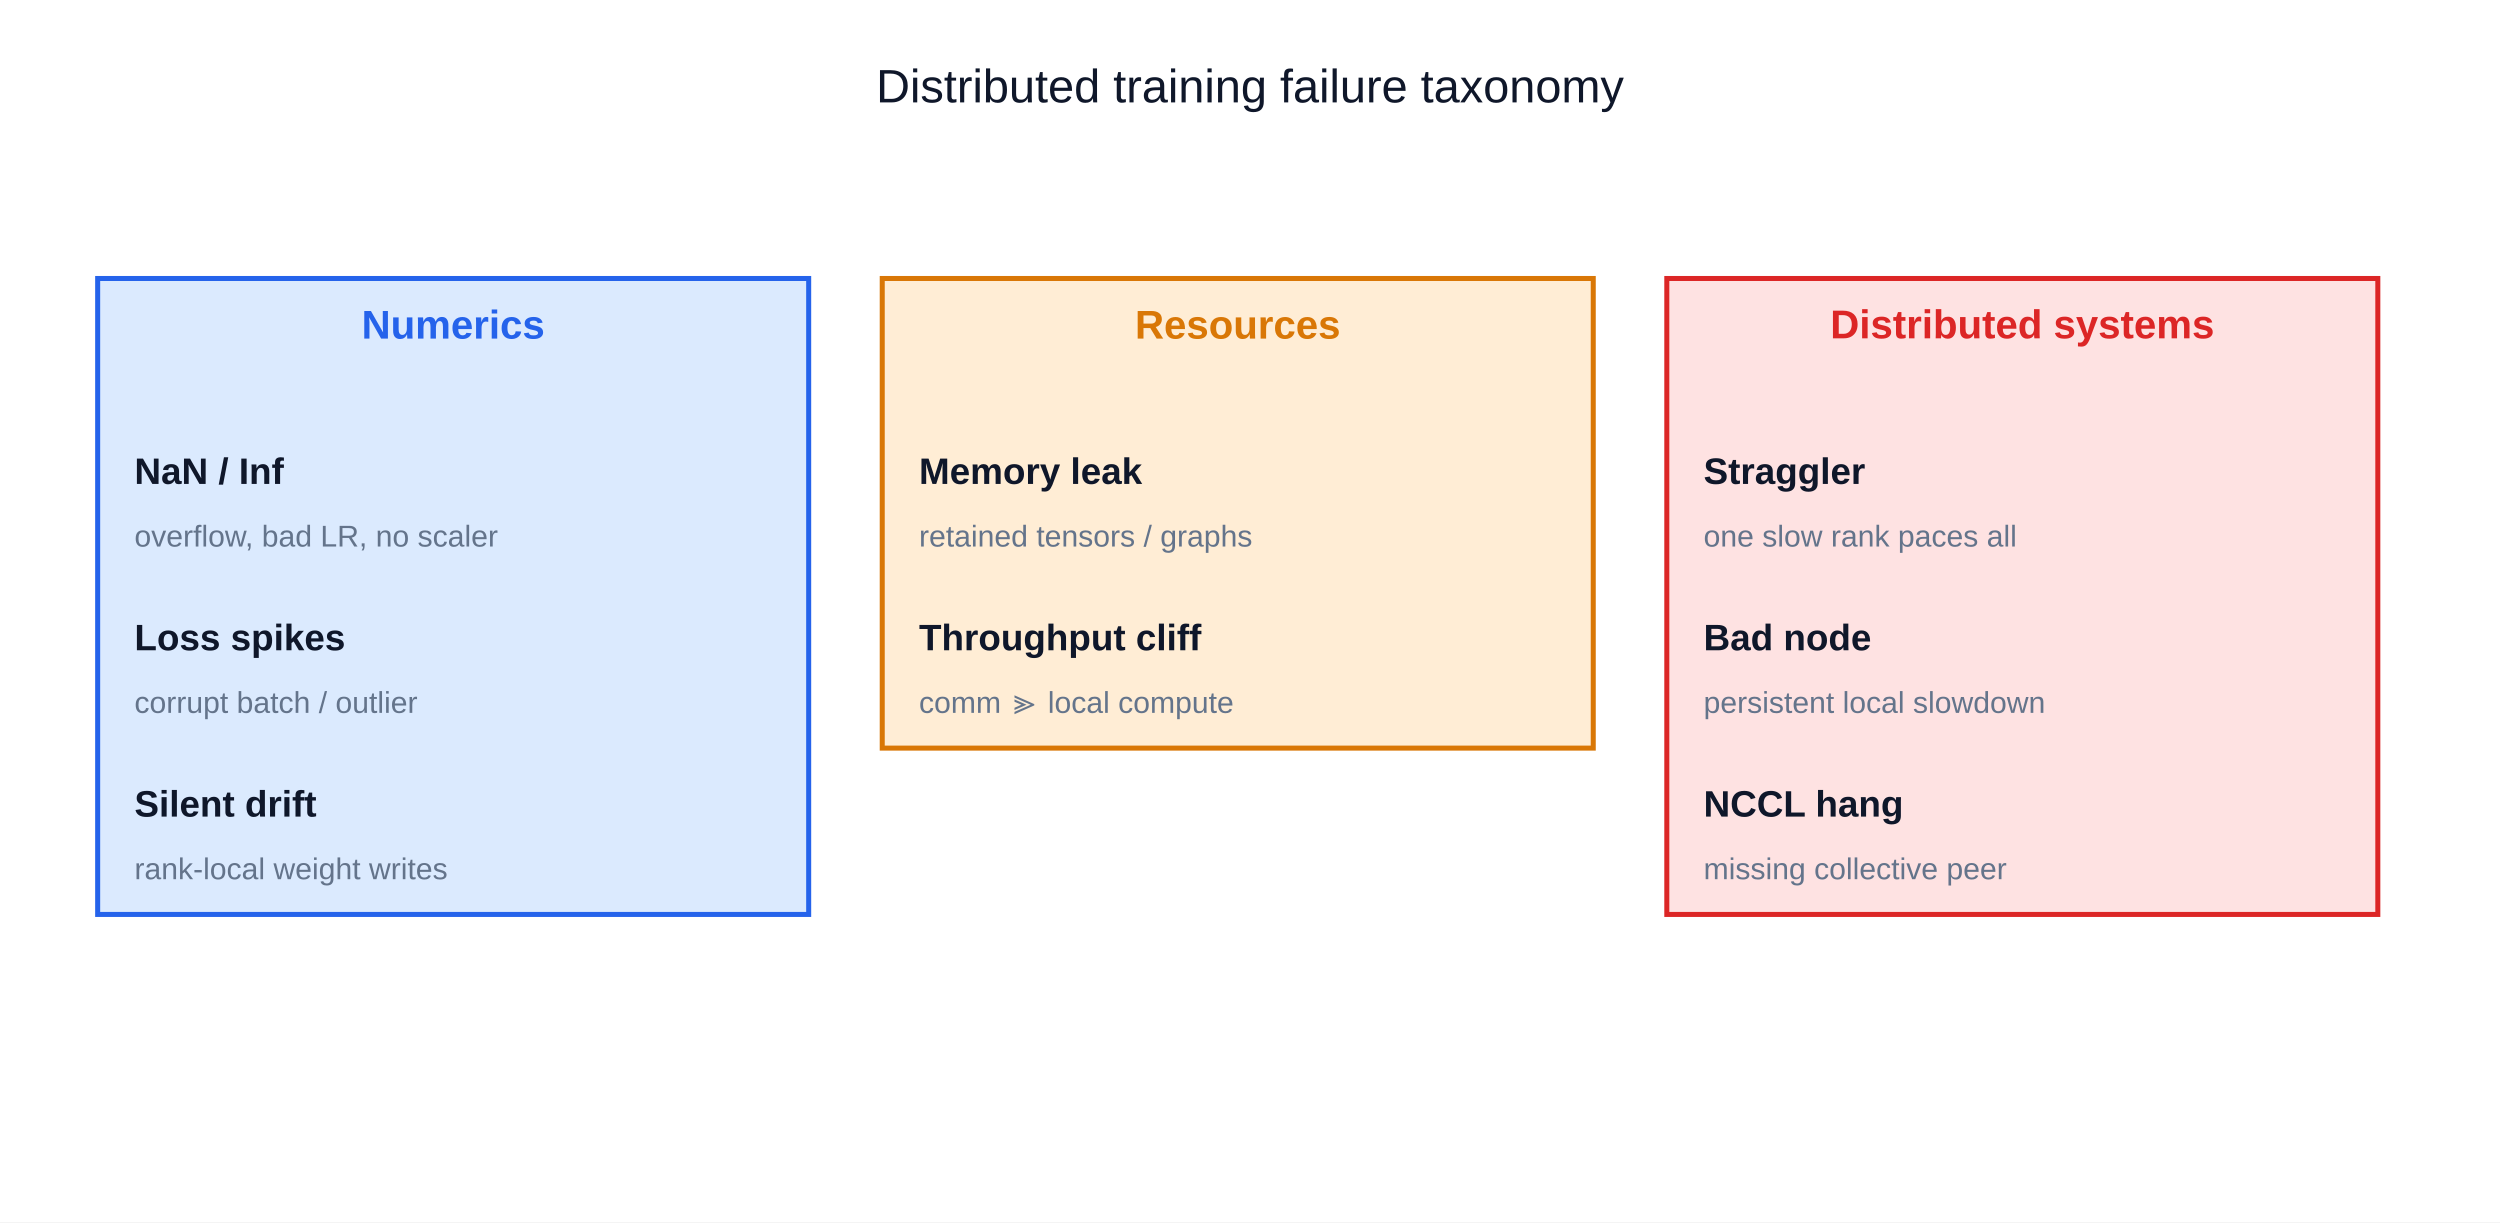
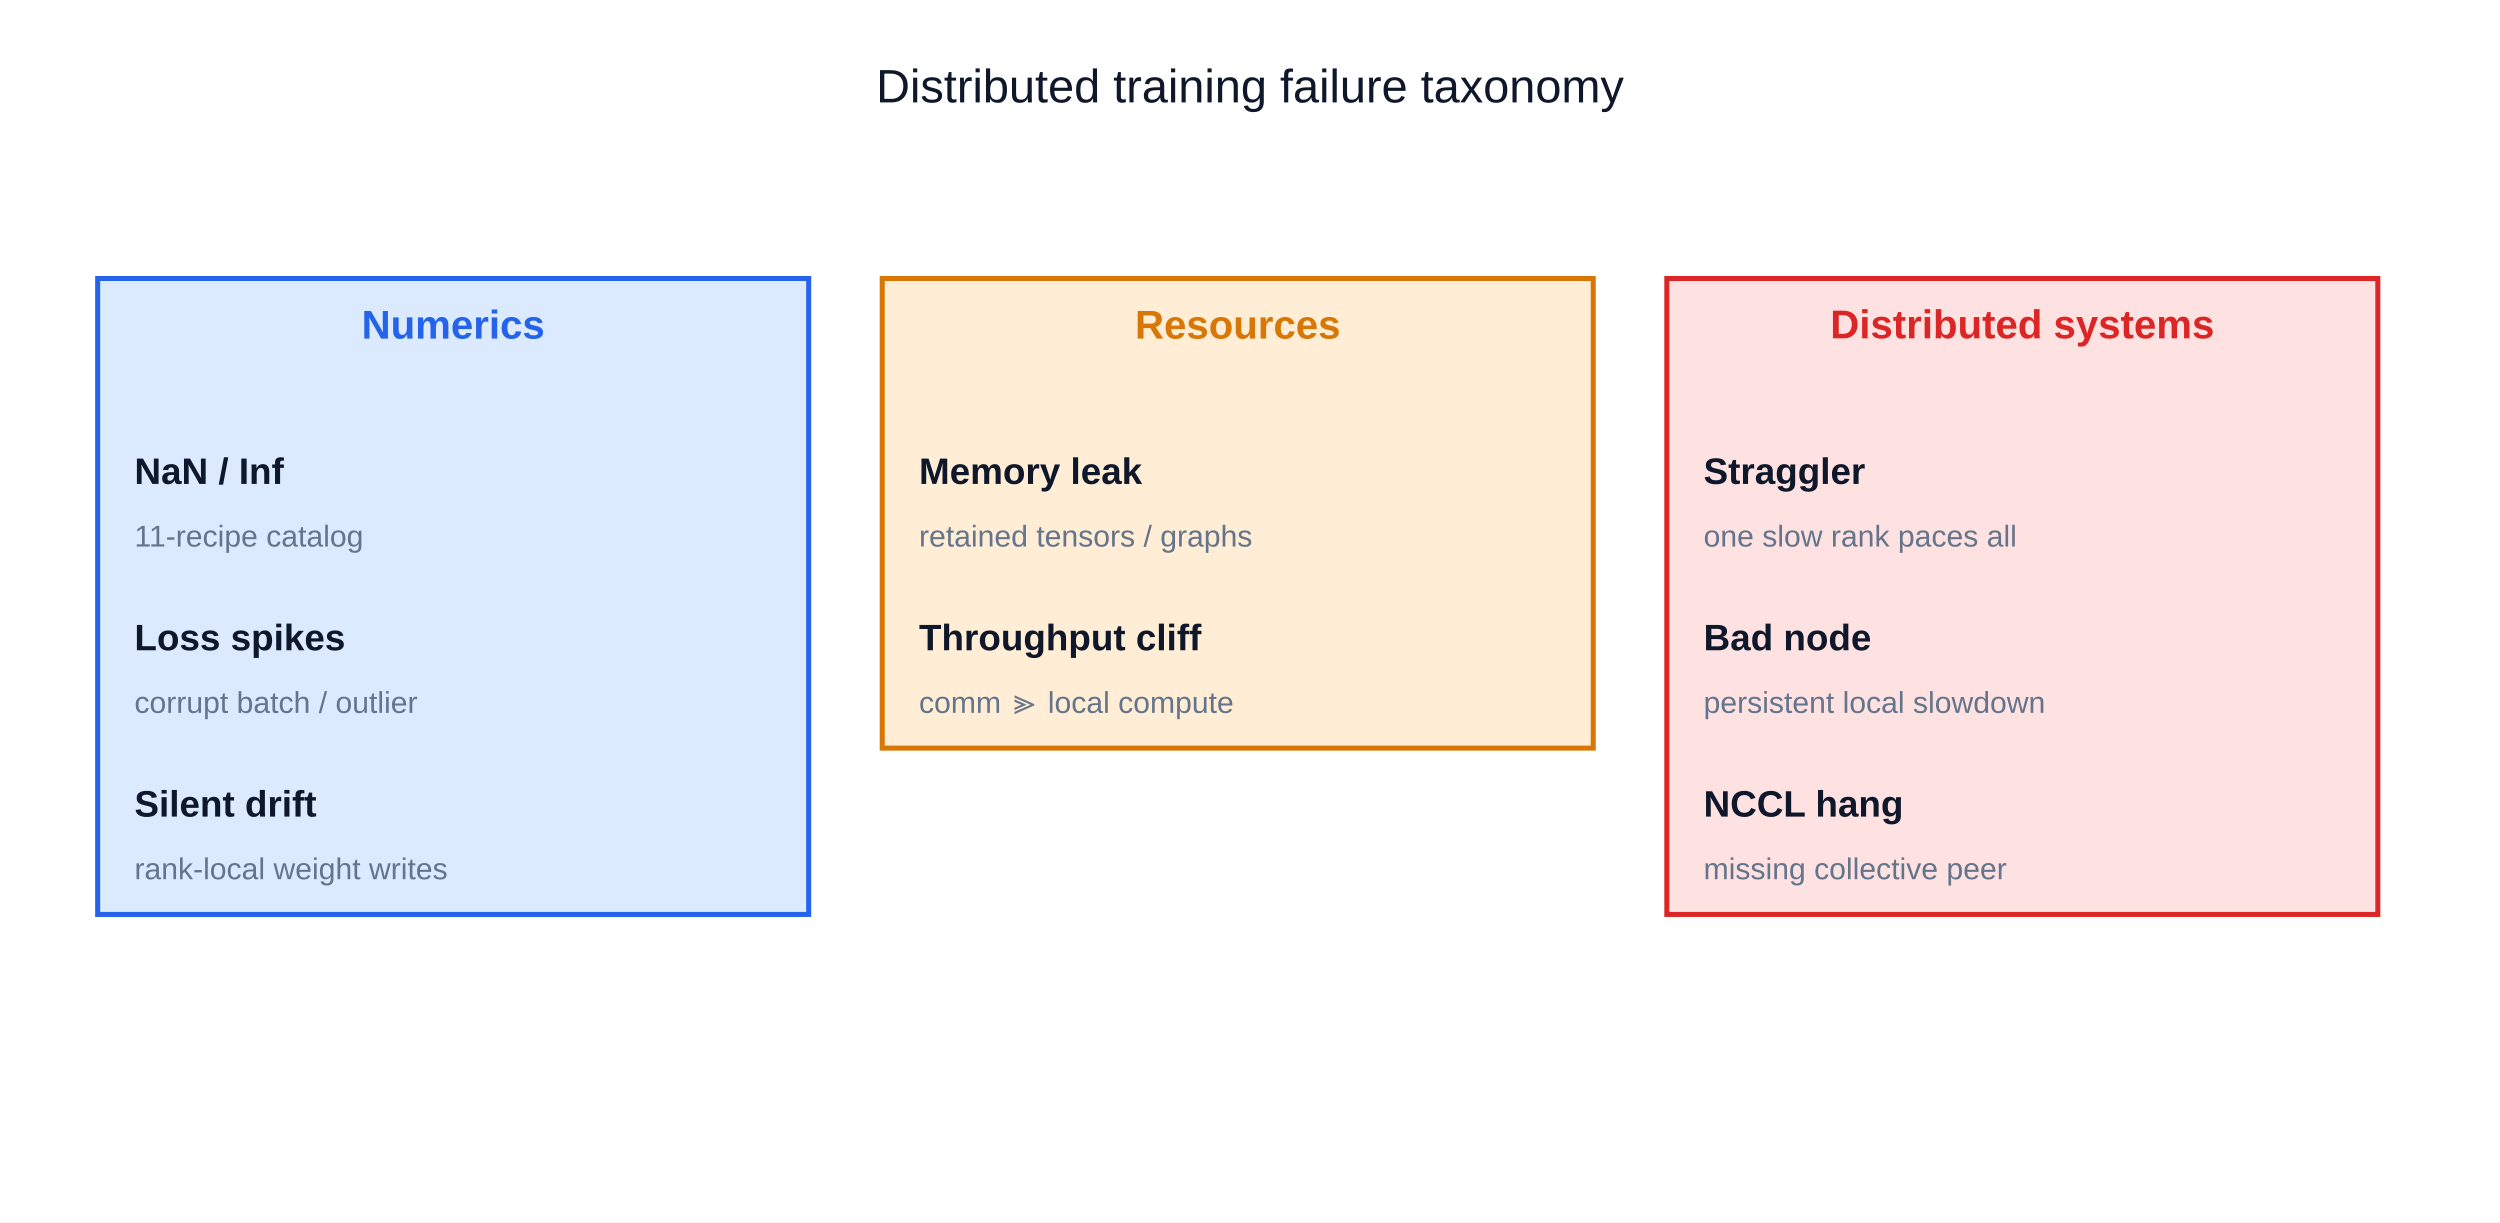
<svg xmlns="http://www.w3.org/2000/svg" width="746.64pt" height="365.04pt" viewBox="0 0 746.64 365.04" version="1.1">
  <defs>
    <style type="text/css">*{stroke-linejoin: round; stroke-linecap: butt}</style>
  </defs>
  <g id="figure_1">
    <g id="patch_1">
      <path d="M 0 365.04  L 746.64 365.04  L 746.64 0  L 0 0  z " style="fill: #ffffff" />
    </g>
    <g id="axes_1">
      <g id="patch_2">
-         <path d="M 29.167 273.102  L 241.517 273.102  L 241.517 83.172  L 29.167 83.172  z " clip-path="url(#pfc699eff68)" style="fill: #dbeafe; stroke: #2563eb; stroke-width: 1.5; stroke-linejoin: miter" />
+         <path d="M 29.167 273.102  L 241.517 273.102  L 241.517 83.172  L 29.167 83.172  z " clip-path="url(#p01748a2b14)" style="fill: #dbeafe; stroke: #2563eb; stroke-width: 1.5; stroke-linejoin: miter" />
      </g>
      <g id="patch_3">
-         <path d="M 263.484 223.428  L 475.834 223.428  L 475.834 83.172  L 263.484 83.172  z " clip-path="url(#pfc699eff68)" style="fill: #ffedd5; stroke: #d97706; stroke-width: 1.5; stroke-linejoin: miter" />
+         <path d="M 263.484 223.428  L 475.834 223.428  L 475.834 83.172  L 263.484 83.172  z " clip-path="url(#p01748a2b14)" style="fill: #ffedd5; stroke: #d97706; stroke-width: 1.5; stroke-linejoin: miter" />
      </g>
      <g id="patch_4">
-         <path d="M 497.801 273.102  L 710.15 273.102  L 710.15 83.172  L 497.801 83.172  z " clip-path="url(#pfc699eff68)" style="fill: #fee2e2; stroke: #dc2626; stroke-width: 1.5; stroke-linejoin: miter" />
+         <path d="M 497.801 273.102  L 710.15 273.102  L 710.15 83.172  L 497.801 83.172  z " clip-path="url(#p01748a2b14)" style="fill: #fee2e2; stroke: #dc2626; stroke-width: 1.5; stroke-linejoin: miter" />
      </g>
      <g id="text_1">
        <text style="font-size: 14px; font-family: 'Arial', 'Helvetica', 'DejaVu Sans', sans-serif; text-anchor: middle; fill: #0f172a" x="373.32" y="30.576" transform="rotate(-0 373.32 30.576)">Distributed training failure taxonomy</text>
      </g>
      <g id="text_2">
        <text style="font-weight: 700; font-size: 12px; font-family: 'Arial', 'Helvetica', 'DejaVu Sans', sans-serif; text-anchor: middle; fill: #2563eb" x="135.342" y="101.13" transform="rotate(-0 135.342 101.1304)">Numerics</text>
      </g>
      <g id="text_3">
        <text style="font-weight: 700; font-size: 11px; font-family: 'Arial', 'Helvetica', 'DejaVu Sans', sans-serif; text-anchor: start; fill: #0f172a" x="40.151" y="144.534" transform="rotate(-0 40.1508 144.534)">NaN / Inf</text>
      </g>
      <g id="text_4">
-         <text style="font-size: 9px; font-family: 'Arial', 'Helvetica', 'DejaVu Sans', sans-serif; text-anchor: start; fill: #64748b" x="40.151" y="163.235" transform="rotate(-0 40.1508 163.2348)">overflow, bad LR, no scaler</text>
+         <text style="font-size: 9px; font-family: 'Arial', 'Helvetica', 'DejaVu Sans', sans-serif; text-anchor: start; fill: #64748b" x="40.151" y="163.235" transform="rotate(-0 40.1508 163.2348)">11-recipe catalog</text>
      </g>
      <g id="text_5">
        <text style="font-weight: 700; font-size: 11px; font-family: 'Arial', 'Helvetica', 'DejaVu Sans', sans-serif; text-anchor: start; fill: #0f172a" x="40.151" y="194.208" transform="rotate(-0 40.1508 194.208)">Loss spikes</text>
      </g>
      <g id="text_6">
        <text style="font-size: 9px; font-family: 'Arial', 'Helvetica', 'DejaVu Sans', sans-serif; text-anchor: start; fill: #64748b" x="40.151" y="212.909" transform="rotate(-0 40.1508 212.9088)">corrupt batch / outlier</text>
      </g>
      <g id="text_7">
        <text style="font-weight: 700; font-size: 11px; font-family: 'Arial', 'Helvetica', 'DejaVu Sans', sans-serif; text-anchor: start; fill: #0f172a" x="40.151" y="243.882" transform="rotate(-0 40.1508 243.882)">Silent drift</text>
      </g>
      <g id="text_8">
        <text style="font-size: 9px; font-family: 'Arial', 'Helvetica', 'DejaVu Sans', sans-serif; text-anchor: start; fill: #64748b" x="40.151" y="262.583" transform="rotate(-0 40.1508 262.5828)">rank-local weight writes</text>
      </g>
      <g id="text_9">
        <text style="font-weight: 700; font-size: 12px; font-family: 'Arial', 'Helvetica', 'DejaVu Sans', sans-serif; text-anchor: middle; fill: #d97706" x="369.659" y="101.13" transform="rotate(-0 369.6588 101.1304)">Resources</text>
      </g>
      <g id="text_10">
        <text style="font-weight: 700; font-size: 11px; font-family: 'Arial', 'Helvetica', 'DejaVu Sans', sans-serif; text-anchor: start; fill: #0f172a" x="274.468" y="144.534" transform="rotate(-0 274.4676 144.534)">Memory leak</text>
      </g>
      <g id="text_11">
        <text style="font-size: 9px; font-family: 'Arial', 'Helvetica', 'DejaVu Sans', sans-serif; text-anchor: start; fill: #64748b" x="274.468" y="163.235" transform="rotate(-0 274.4676 163.2348)">retained tensors / graphs</text>
      </g>
      <g id="text_12">
        <text style="font-weight: 700; font-size: 11px; font-family: 'Arial', 'Helvetica', 'DejaVu Sans', sans-serif; text-anchor: start; fill: #0f172a" x="274.468" y="194.208" transform="rotate(-0 274.4676 194.208)">Throughput cliff</text>
      </g>
      <g id="text_13">
        <text style="font-size: 9px; font-family: 'Arial', 'Helvetica', 'DejaVu Sans', sans-serif; text-anchor: start; fill: #64748b" x="274.468" y="212.909" transform="rotate(-0 274.4676 212.9088)">comm ≫ local compute</text>
      </g>
      <g id="text_14">
        <text style="font-weight: 700; font-size: 12px; font-family: 'Arial', 'Helvetica', 'DejaVu Sans', sans-serif; text-anchor: middle; fill: #dc2626" x="603.976" y="101.037" transform="rotate(-0 603.9756 101.0366)">Distributed systems</text>
      </g>
      <g id="text_15">
        <text style="font-weight: 700; font-size: 11px; font-family: 'Arial', 'Helvetica', 'DejaVu Sans', sans-serif; text-anchor: start; fill: #0f172a" x="508.784" y="144.534" transform="rotate(-0 508.7844 144.534)">Straggler</text>
      </g>
      <g id="text_16">
        <text style="font-size: 9px; font-family: 'Arial', 'Helvetica', 'DejaVu Sans', sans-serif; text-anchor: start; fill: #64748b" x="508.784" y="163.235" transform="rotate(-0 508.7844 163.2348)">one slow rank paces all</text>
      </g>
      <g id="text_17">
        <text style="font-weight: 700; font-size: 11px; font-family: 'Arial', 'Helvetica', 'DejaVu Sans', sans-serif; text-anchor: start; fill: #0f172a" x="508.784" y="194.208" transform="rotate(-0 508.7844 194.208)">Bad node</text>
      </g>
      <g id="text_18">
        <text style="font-size: 9px; font-family: 'Arial', 'Helvetica', 'DejaVu Sans', sans-serif; text-anchor: start; fill: #64748b" x="508.784" y="212.909" transform="rotate(-0 508.7844 212.9088)">persistent local slowdown</text>
      </g>
      <g id="text_19">
        <text style="font-weight: 700; font-size: 11px; font-family: 'Arial', 'Helvetica', 'DejaVu Sans', sans-serif; text-anchor: start; fill: #0f172a" x="508.784" y="243.882" transform="rotate(-0 508.7844 243.882)">NCCL hang</text>
      </g>
      <g id="text_20">
        <text style="font-size: 9px; font-family: 'Arial', 'Helvetica', 'DejaVu Sans', sans-serif; text-anchor: start; fill: #64748b" x="508.784" y="262.583" transform="rotate(-0 508.7844 262.5828)">missing collective peer</text>
      </g>
    </g>
  </g>
  <defs>
-     <clipPath id="pfc699eff68">
+     <clipPath id="p01748a2b14">
      <rect x="7.2" y="7.2" width="732.24" height="350.64" />
    </clipPath>
  </defs>
</svg>
